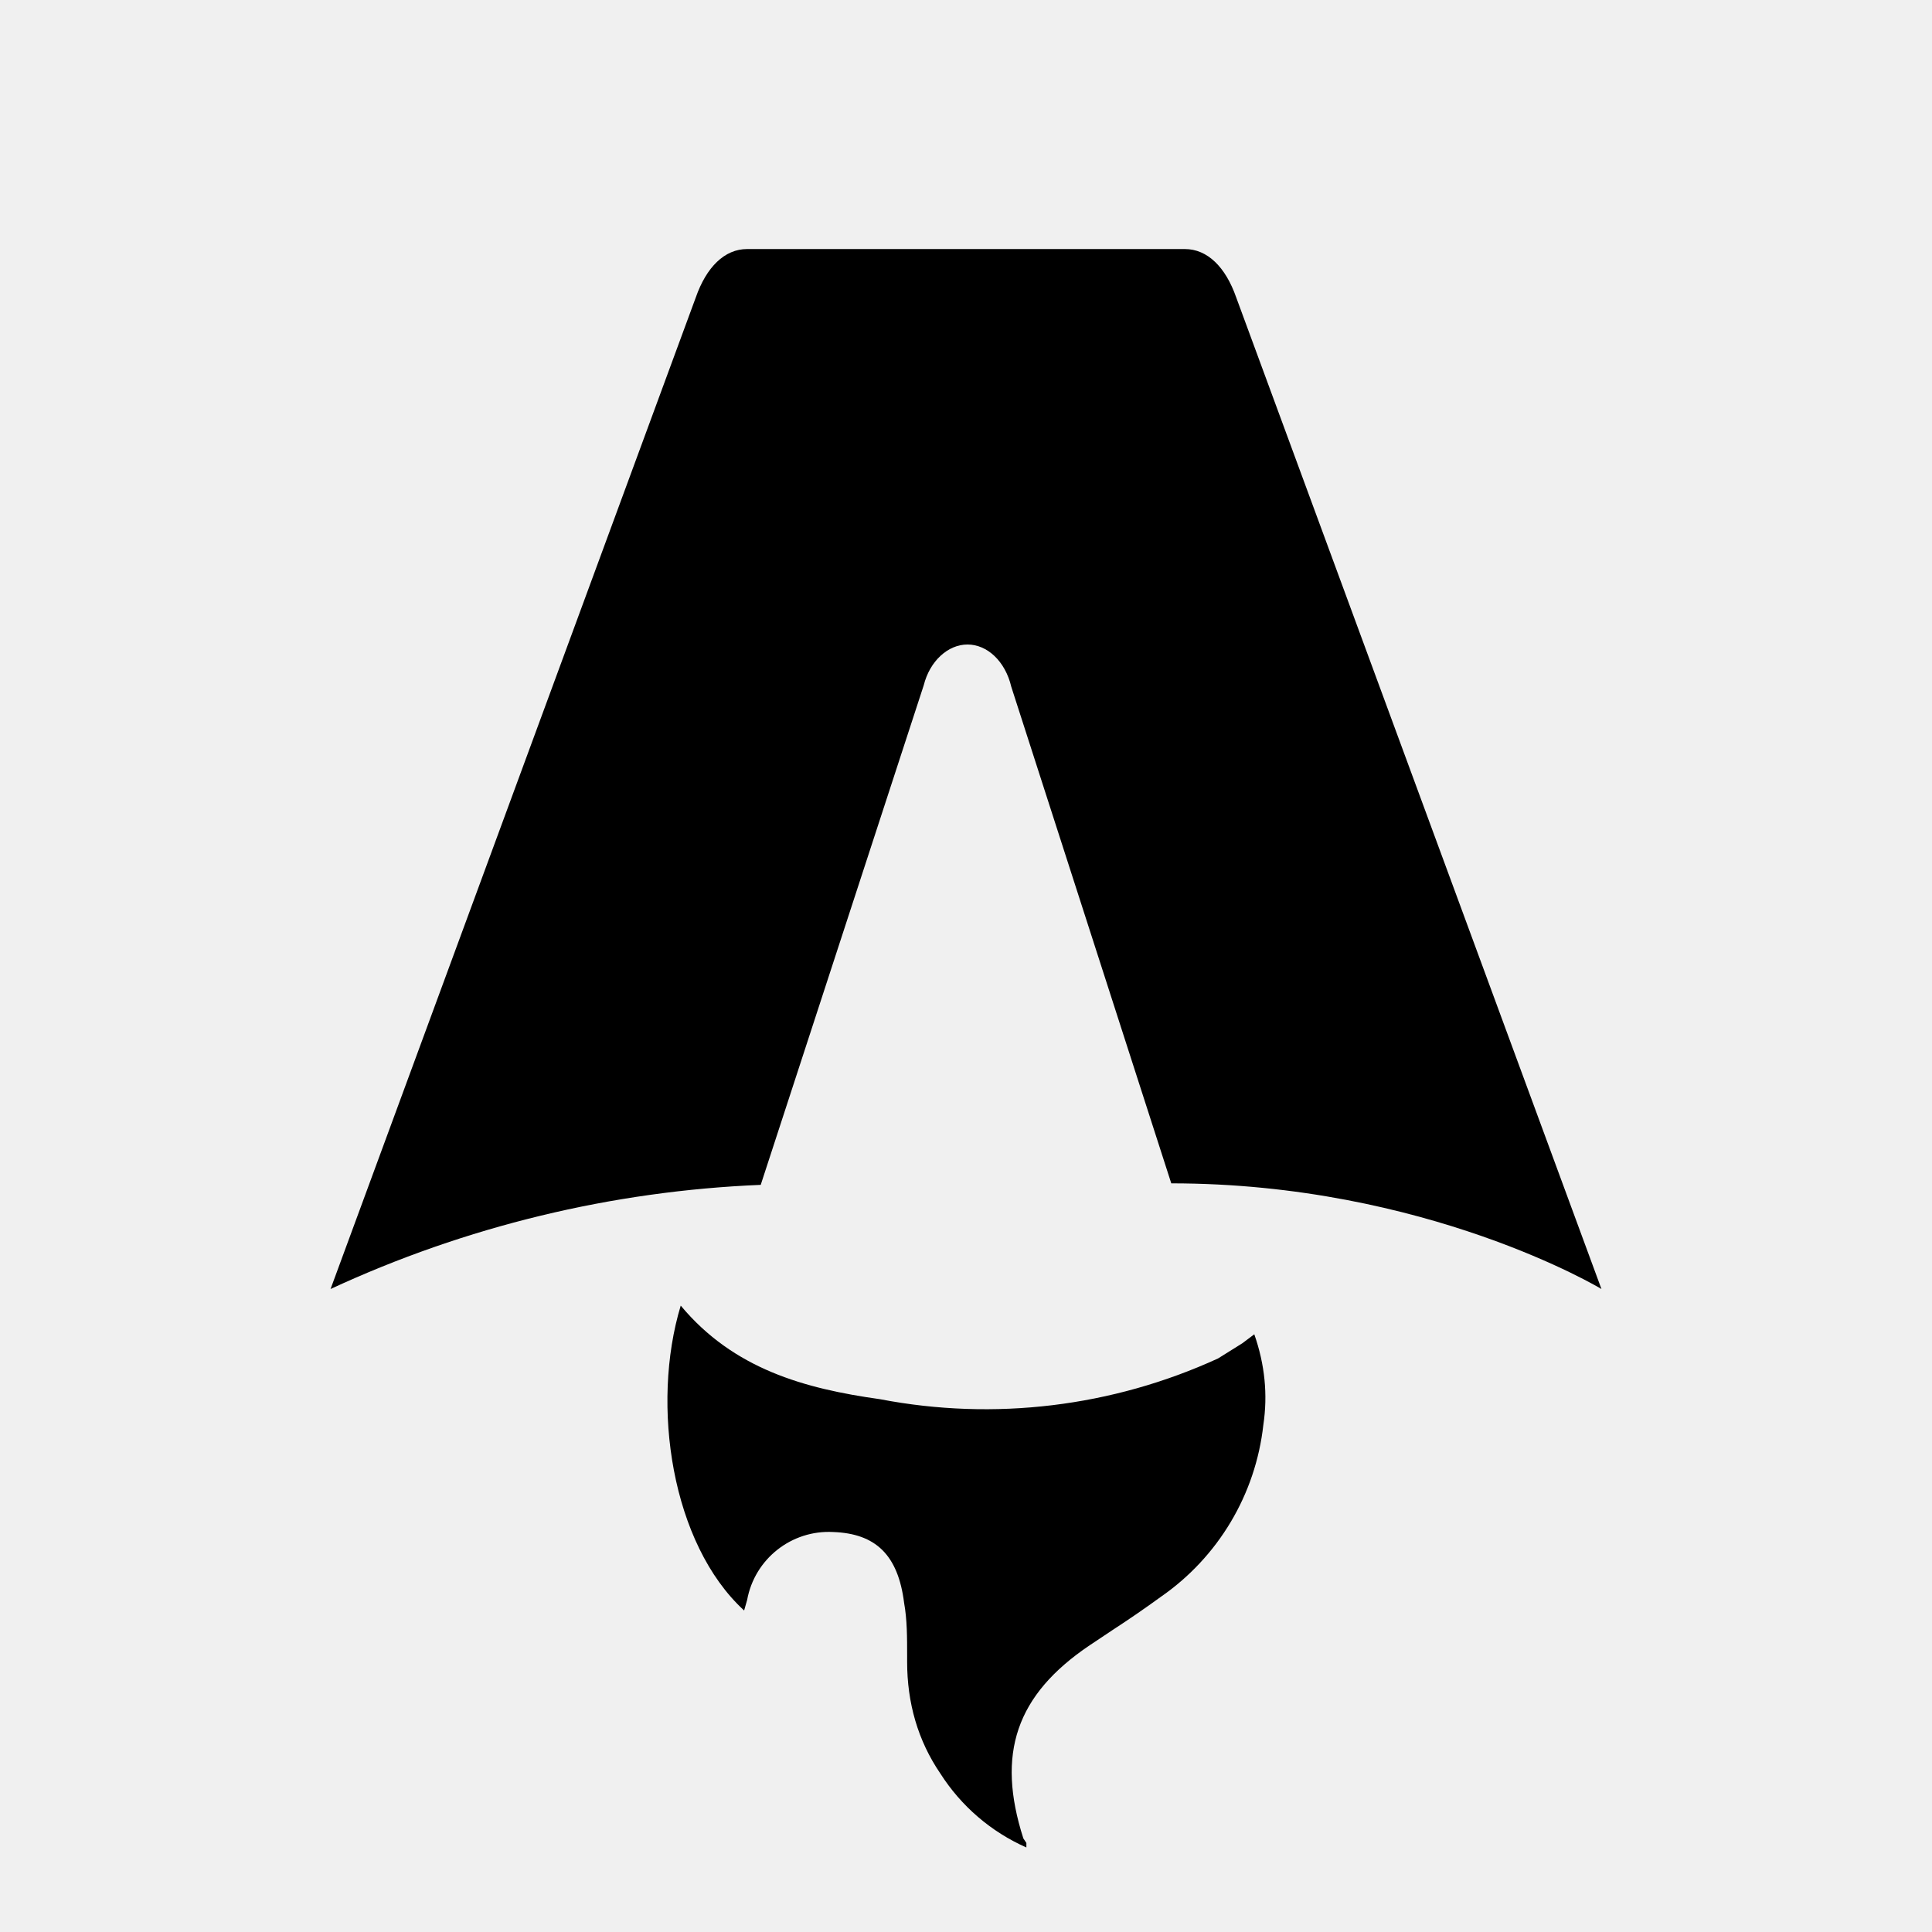
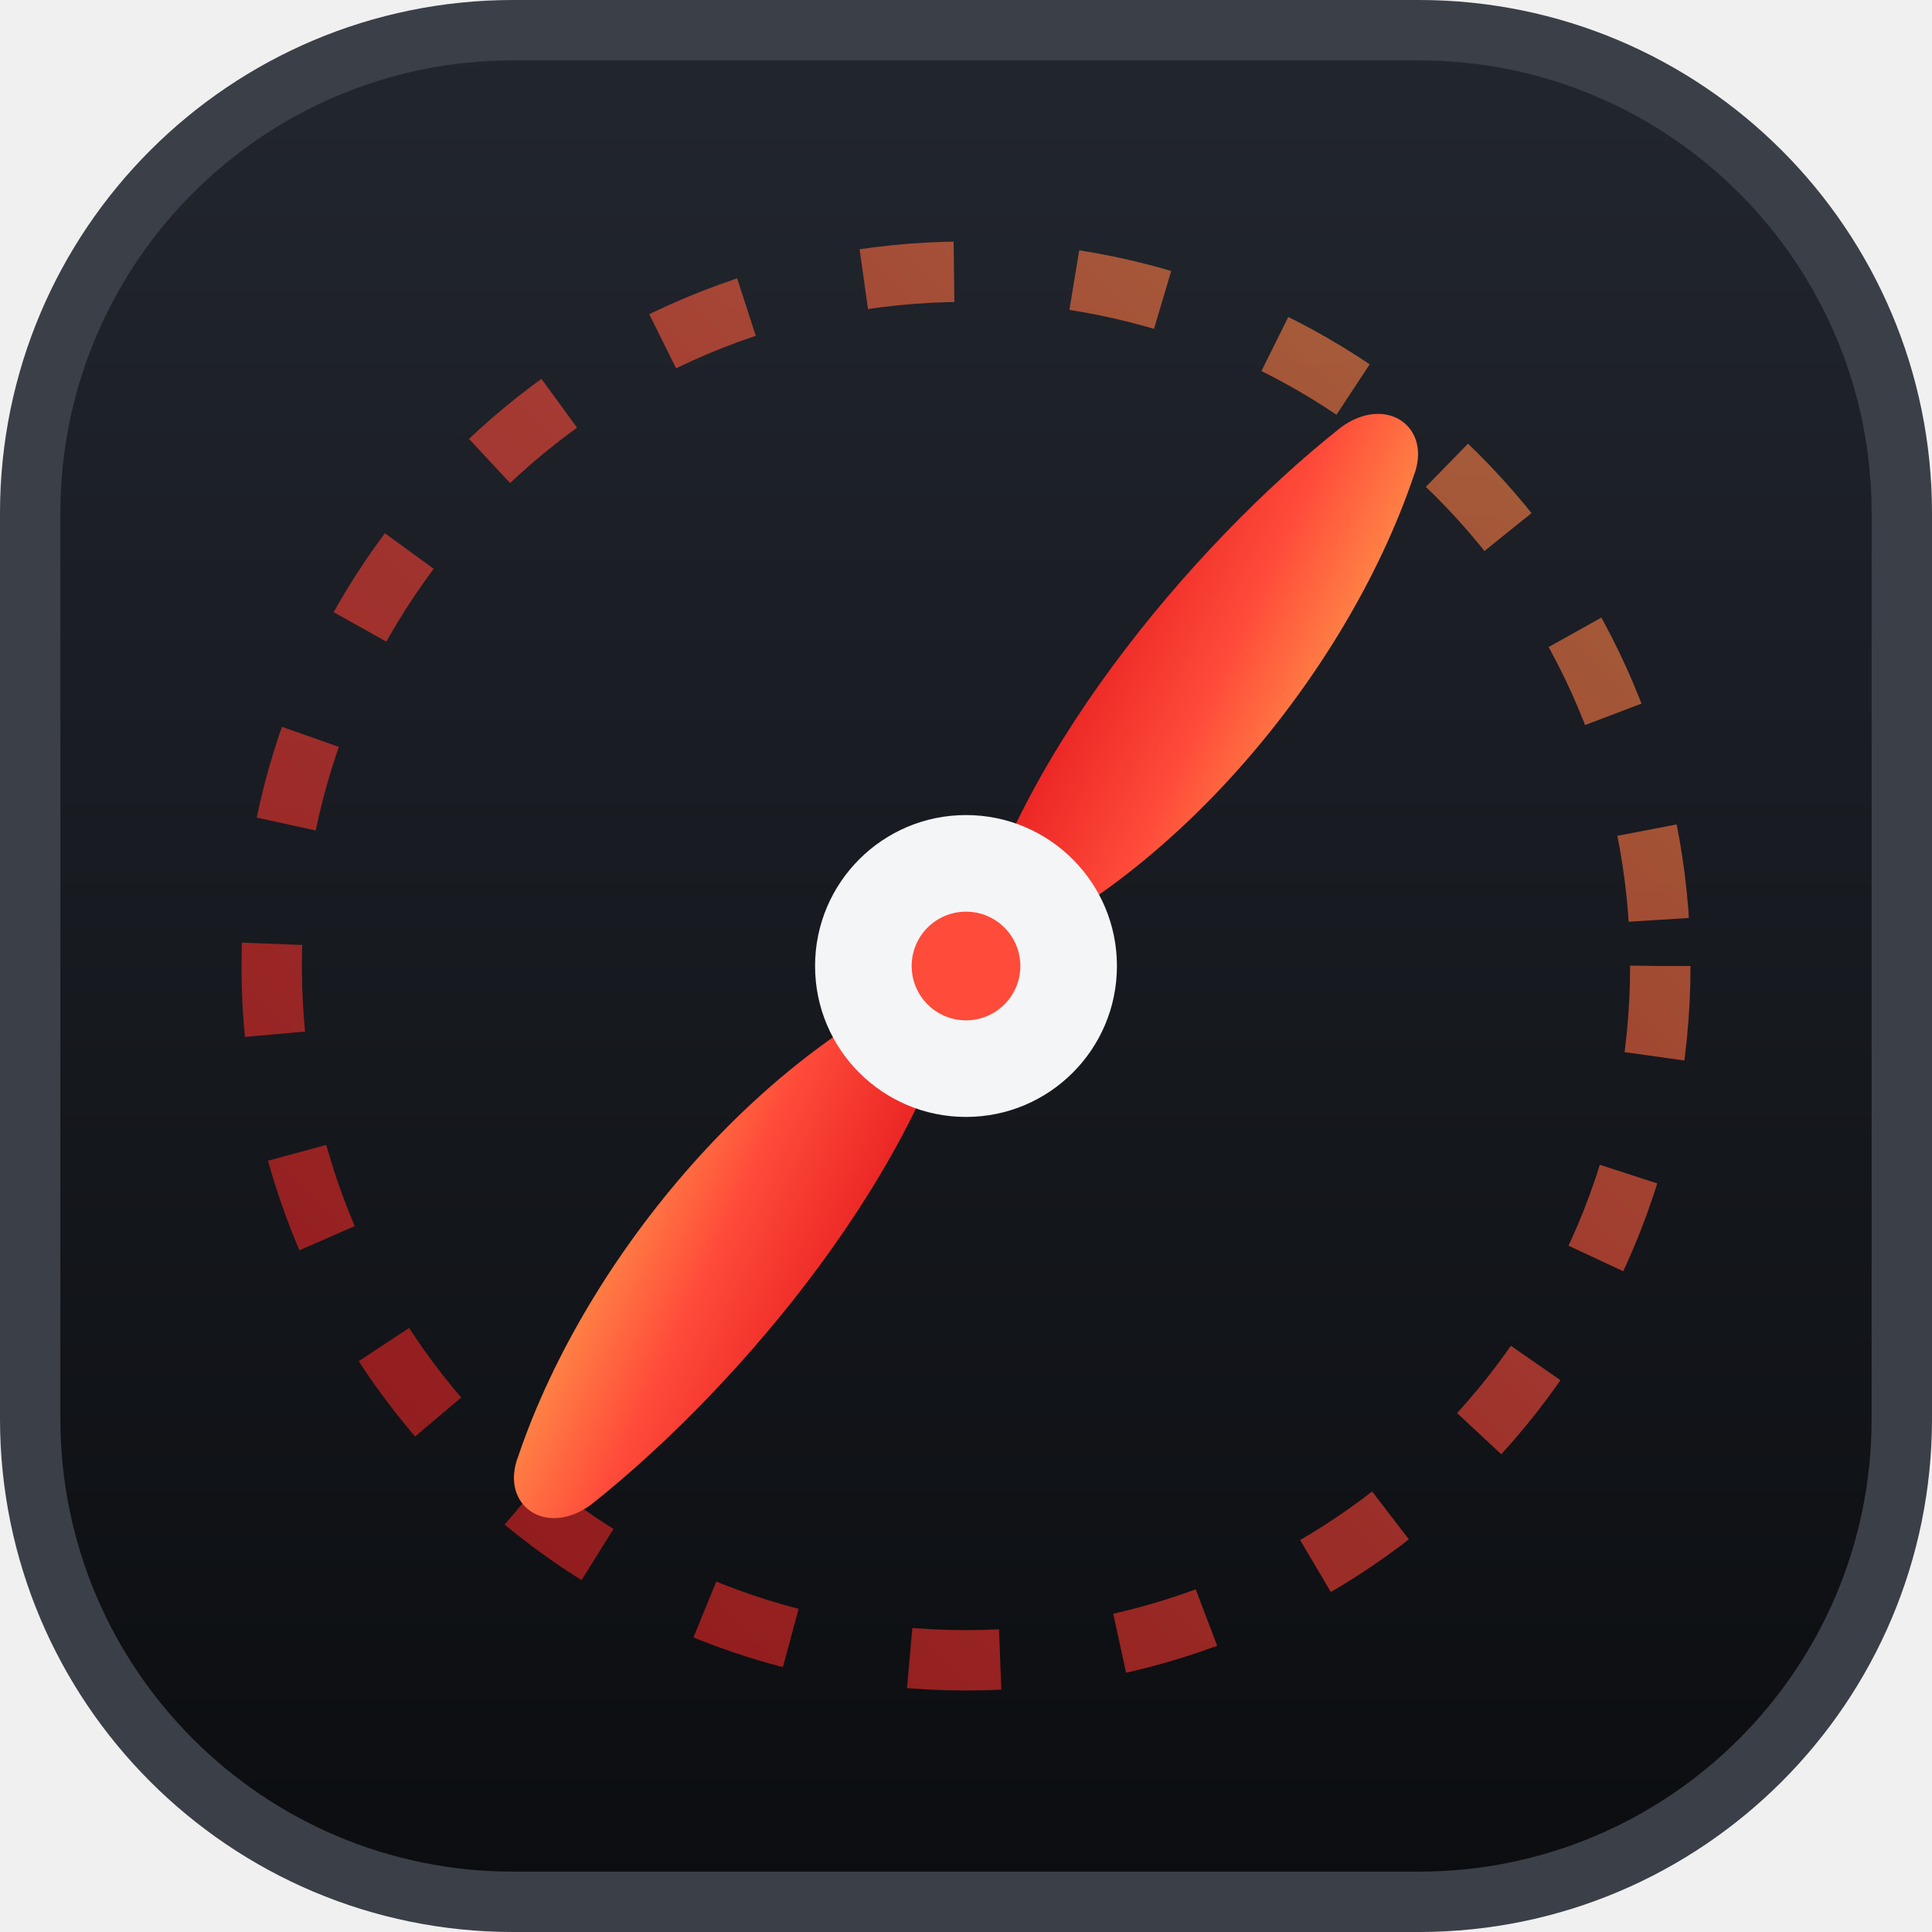
- <svg xmlns="http://www.w3.org/2000/svg" fill="none" viewBox="0 0 128 128">
-   <path d="M50.4 78.5a75.1 75.1 0 0 0-28.5 6.9l24.2-65.7c.7-2 1.9-3.2 3.4-3.2h29c1.5 0 2.7 1.2 3.4 3.2l24.2 65.7s-11.6-7-28.5-7L67 45.5c-.4-1.7-1.6-2.8-2.9-2.8-1.3 0-2.5 1.1-2.9 2.7L50.4 78.5Zm-1.1 28.2Zm-4.2-20.2c-2 6.6-.6 15.8 4.2 20.2a17.5 17.5 0 0 1 .2-.7 5.5 5.5 0 0 1 5.7-4.5c2.8.1 4.3 1.5 4.7 4.7.2 1.1.2 2.3.2 3.5v.4c0 2.7.7 5.2 2.2 7.4a13 13 0 0 0 5.7 4.9v-.3l-.2-.3c-1.8-5.6-.5-9.5 4.4-12.8l1.5-1a73 73 0 0 0 3.2-2.2 16 16 0 0 0 6.8-11.4c.3-2 .1-4-.6-6l-.8.6-1.6 1a37 37 0 0 1-22.4 2.7c-5-.7-9.7-2-13.2-6.2Z" />
-   <style>
-         path { fill: #000; }
-         @media (prefers-color-scheme: dark) {
-             path { fill: #FFF; }
-         }
-     </style>
+ <svg xmlns="http://www.w3.org/2000/svg" viewBox="0 0 64 64">
+   <defs>
+     <linearGradient id="bg" x1="0" y1="0" x2="0" y2="1">
+       <stop offset="0" stop-color="#22262e" />
+       <stop offset="1" stop-color="#0b0d10" />
+     </linearGradient>
+     <linearGradient id="acc" x1="0" y1="1" x2="1" y2="0">
+       <stop offset="0" stop-color="#e3171c" />
+       <stop offset="0.55" stop-color="#ff4b3a" />
+       <stop offset="1" stop-color="#ff9a4a" />
+     </linearGradient>
+   </defs>
+   <rect x="1" y="1" width="62" height="62" rx="16" fill="url(#bg)" stroke="#3a3f48" stroke-width="2" />
+   <circle cx="32" cy="32" r="23" fill="none" stroke="url(#acc)" stroke-width="2" stroke-dasharray="3 4" opacity="0.6" />
+   <g fill="url(#acc)">
+     <path transform="rotate(38 32 32)" d="M32 32C29 26 29.3 16.5 30.8 10.3c.5-1.8 2.4-1.9 2.9-.2 2.3 6.6 2 15.9-1.7 21.9Z" />
+     <path transform="rotate(218 32 32)" d="M32 32C29 26 29.3 16.5 30.8 10.3c.5-1.8 2.4-1.9 2.9-.2 2.3 6.6 2 15.9-1.7 21.9Z" />
+   </g>
+   <circle cx="32" cy="32" r="5" fill="#f4f5f7" />
+   <circle cx="32" cy="32" r="1.8" fill="#ff4b3a" />
</svg>
